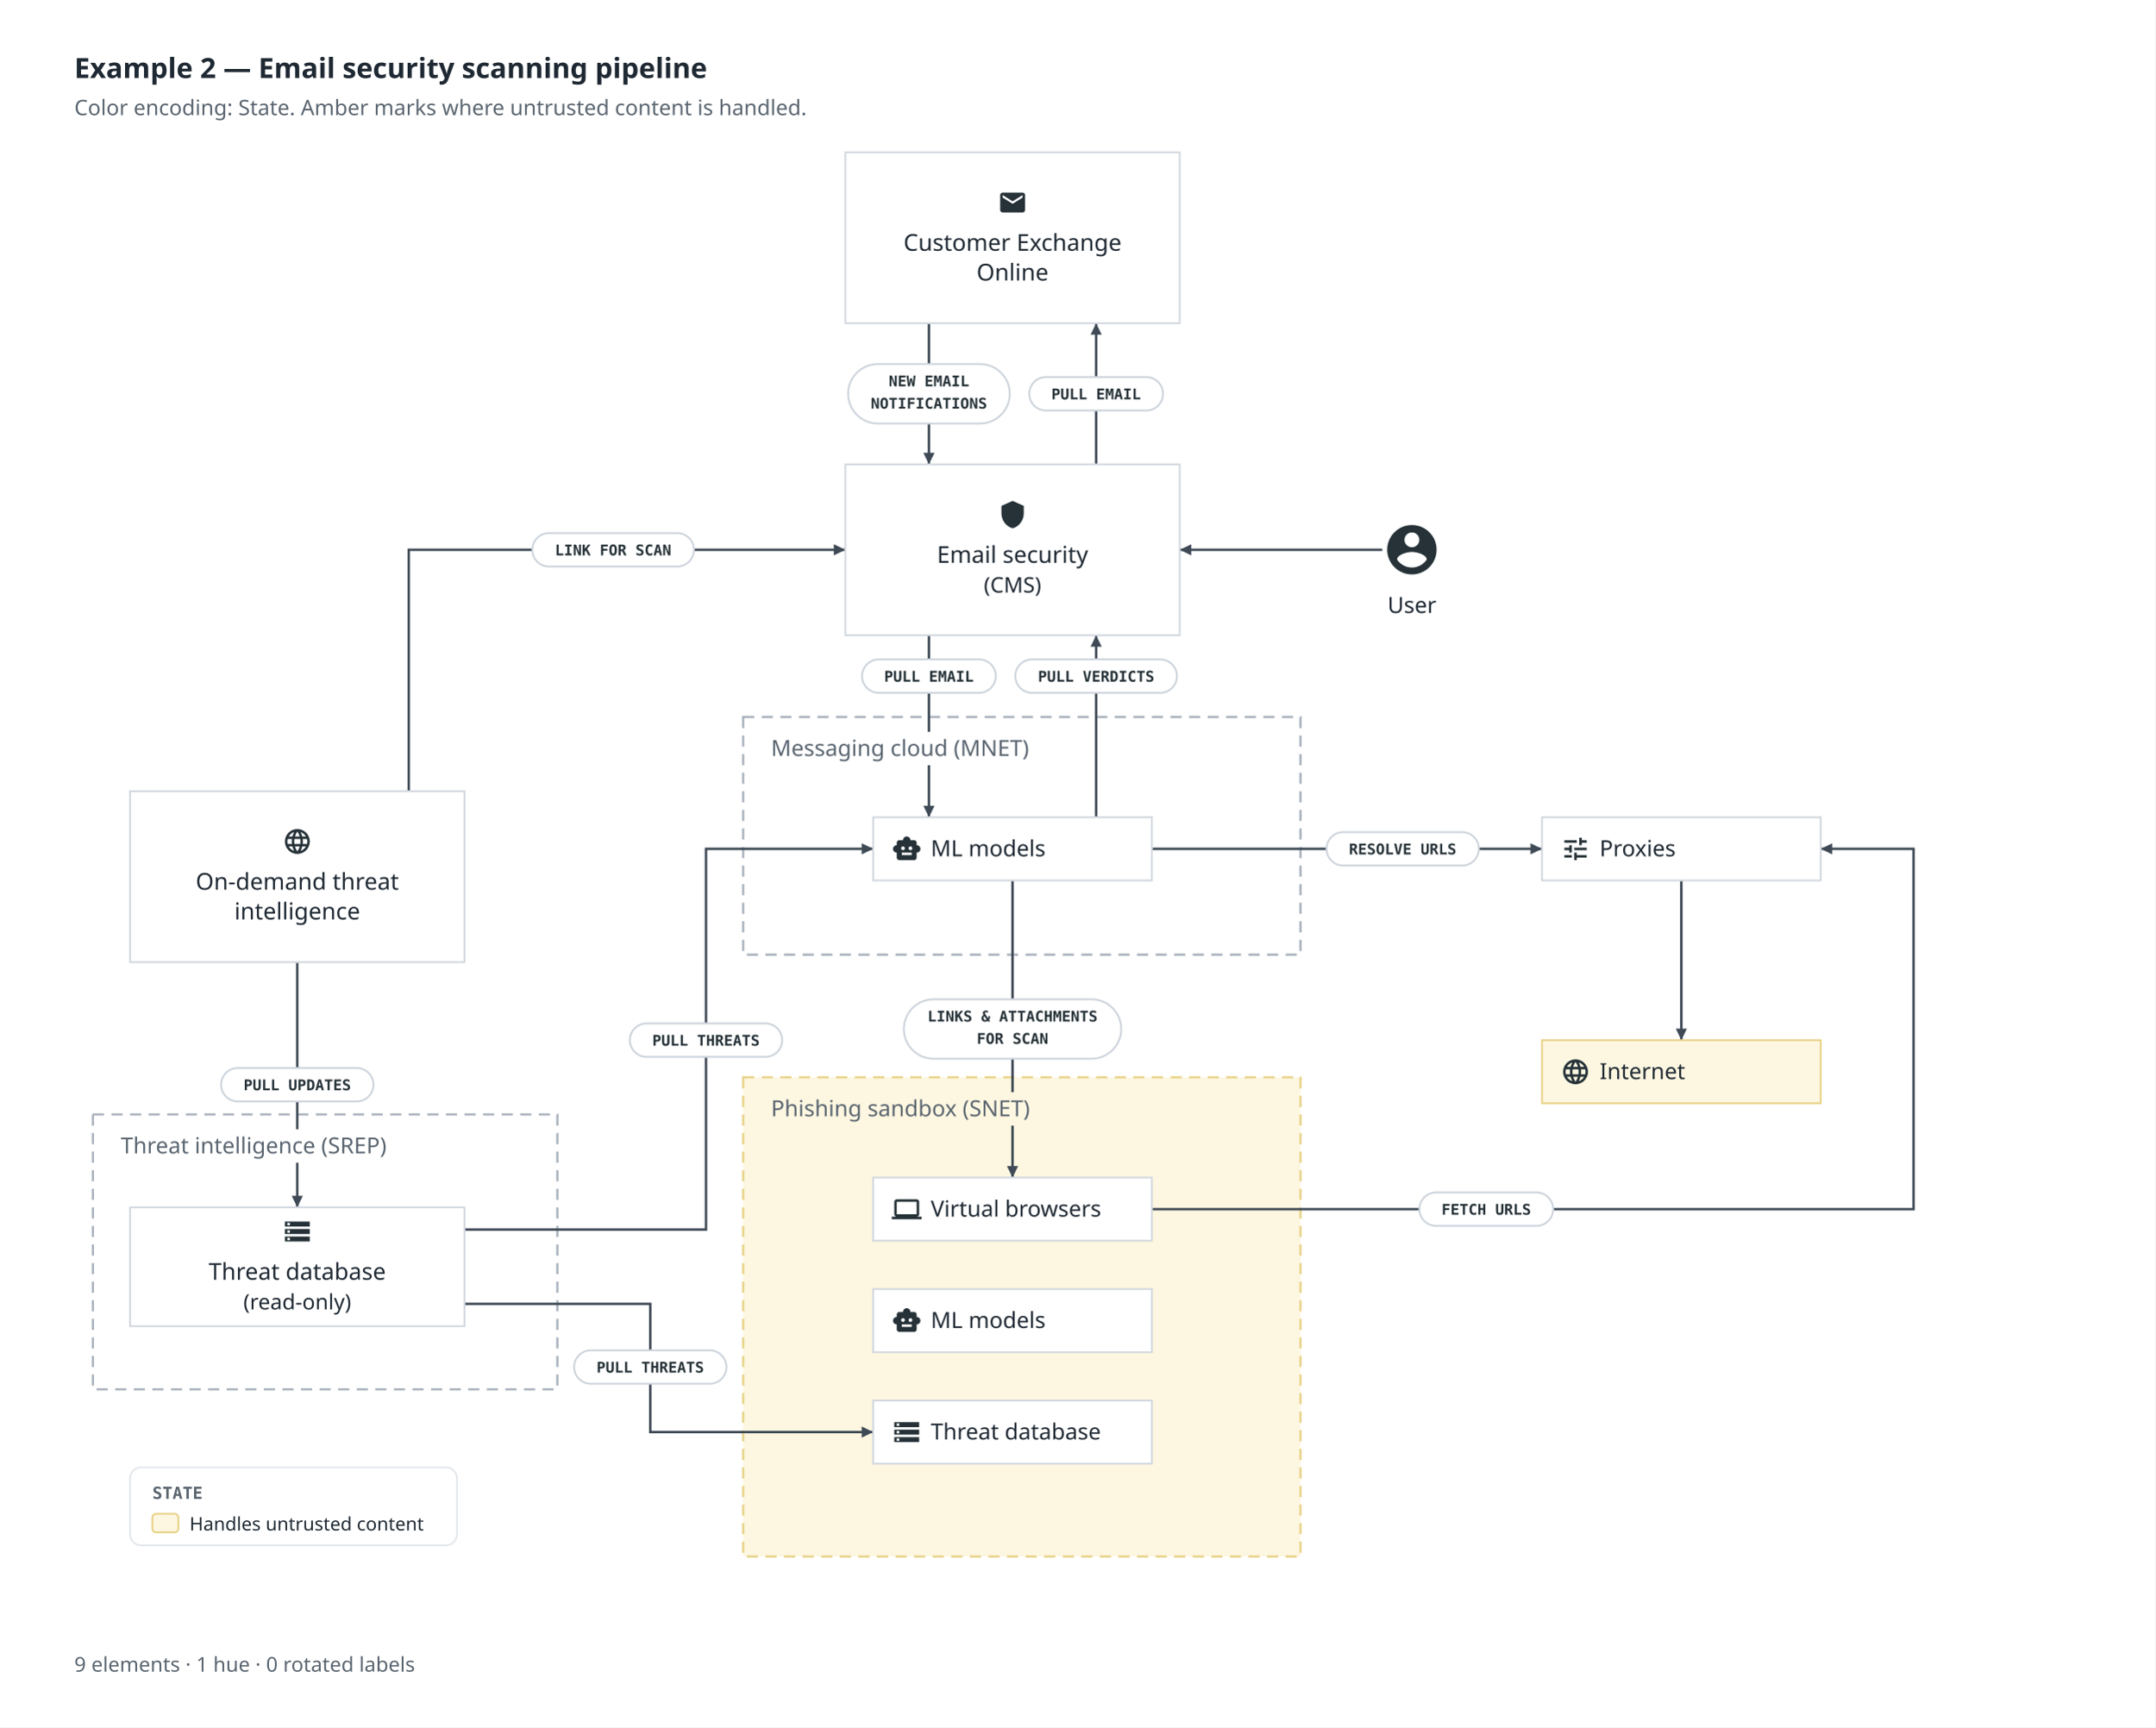
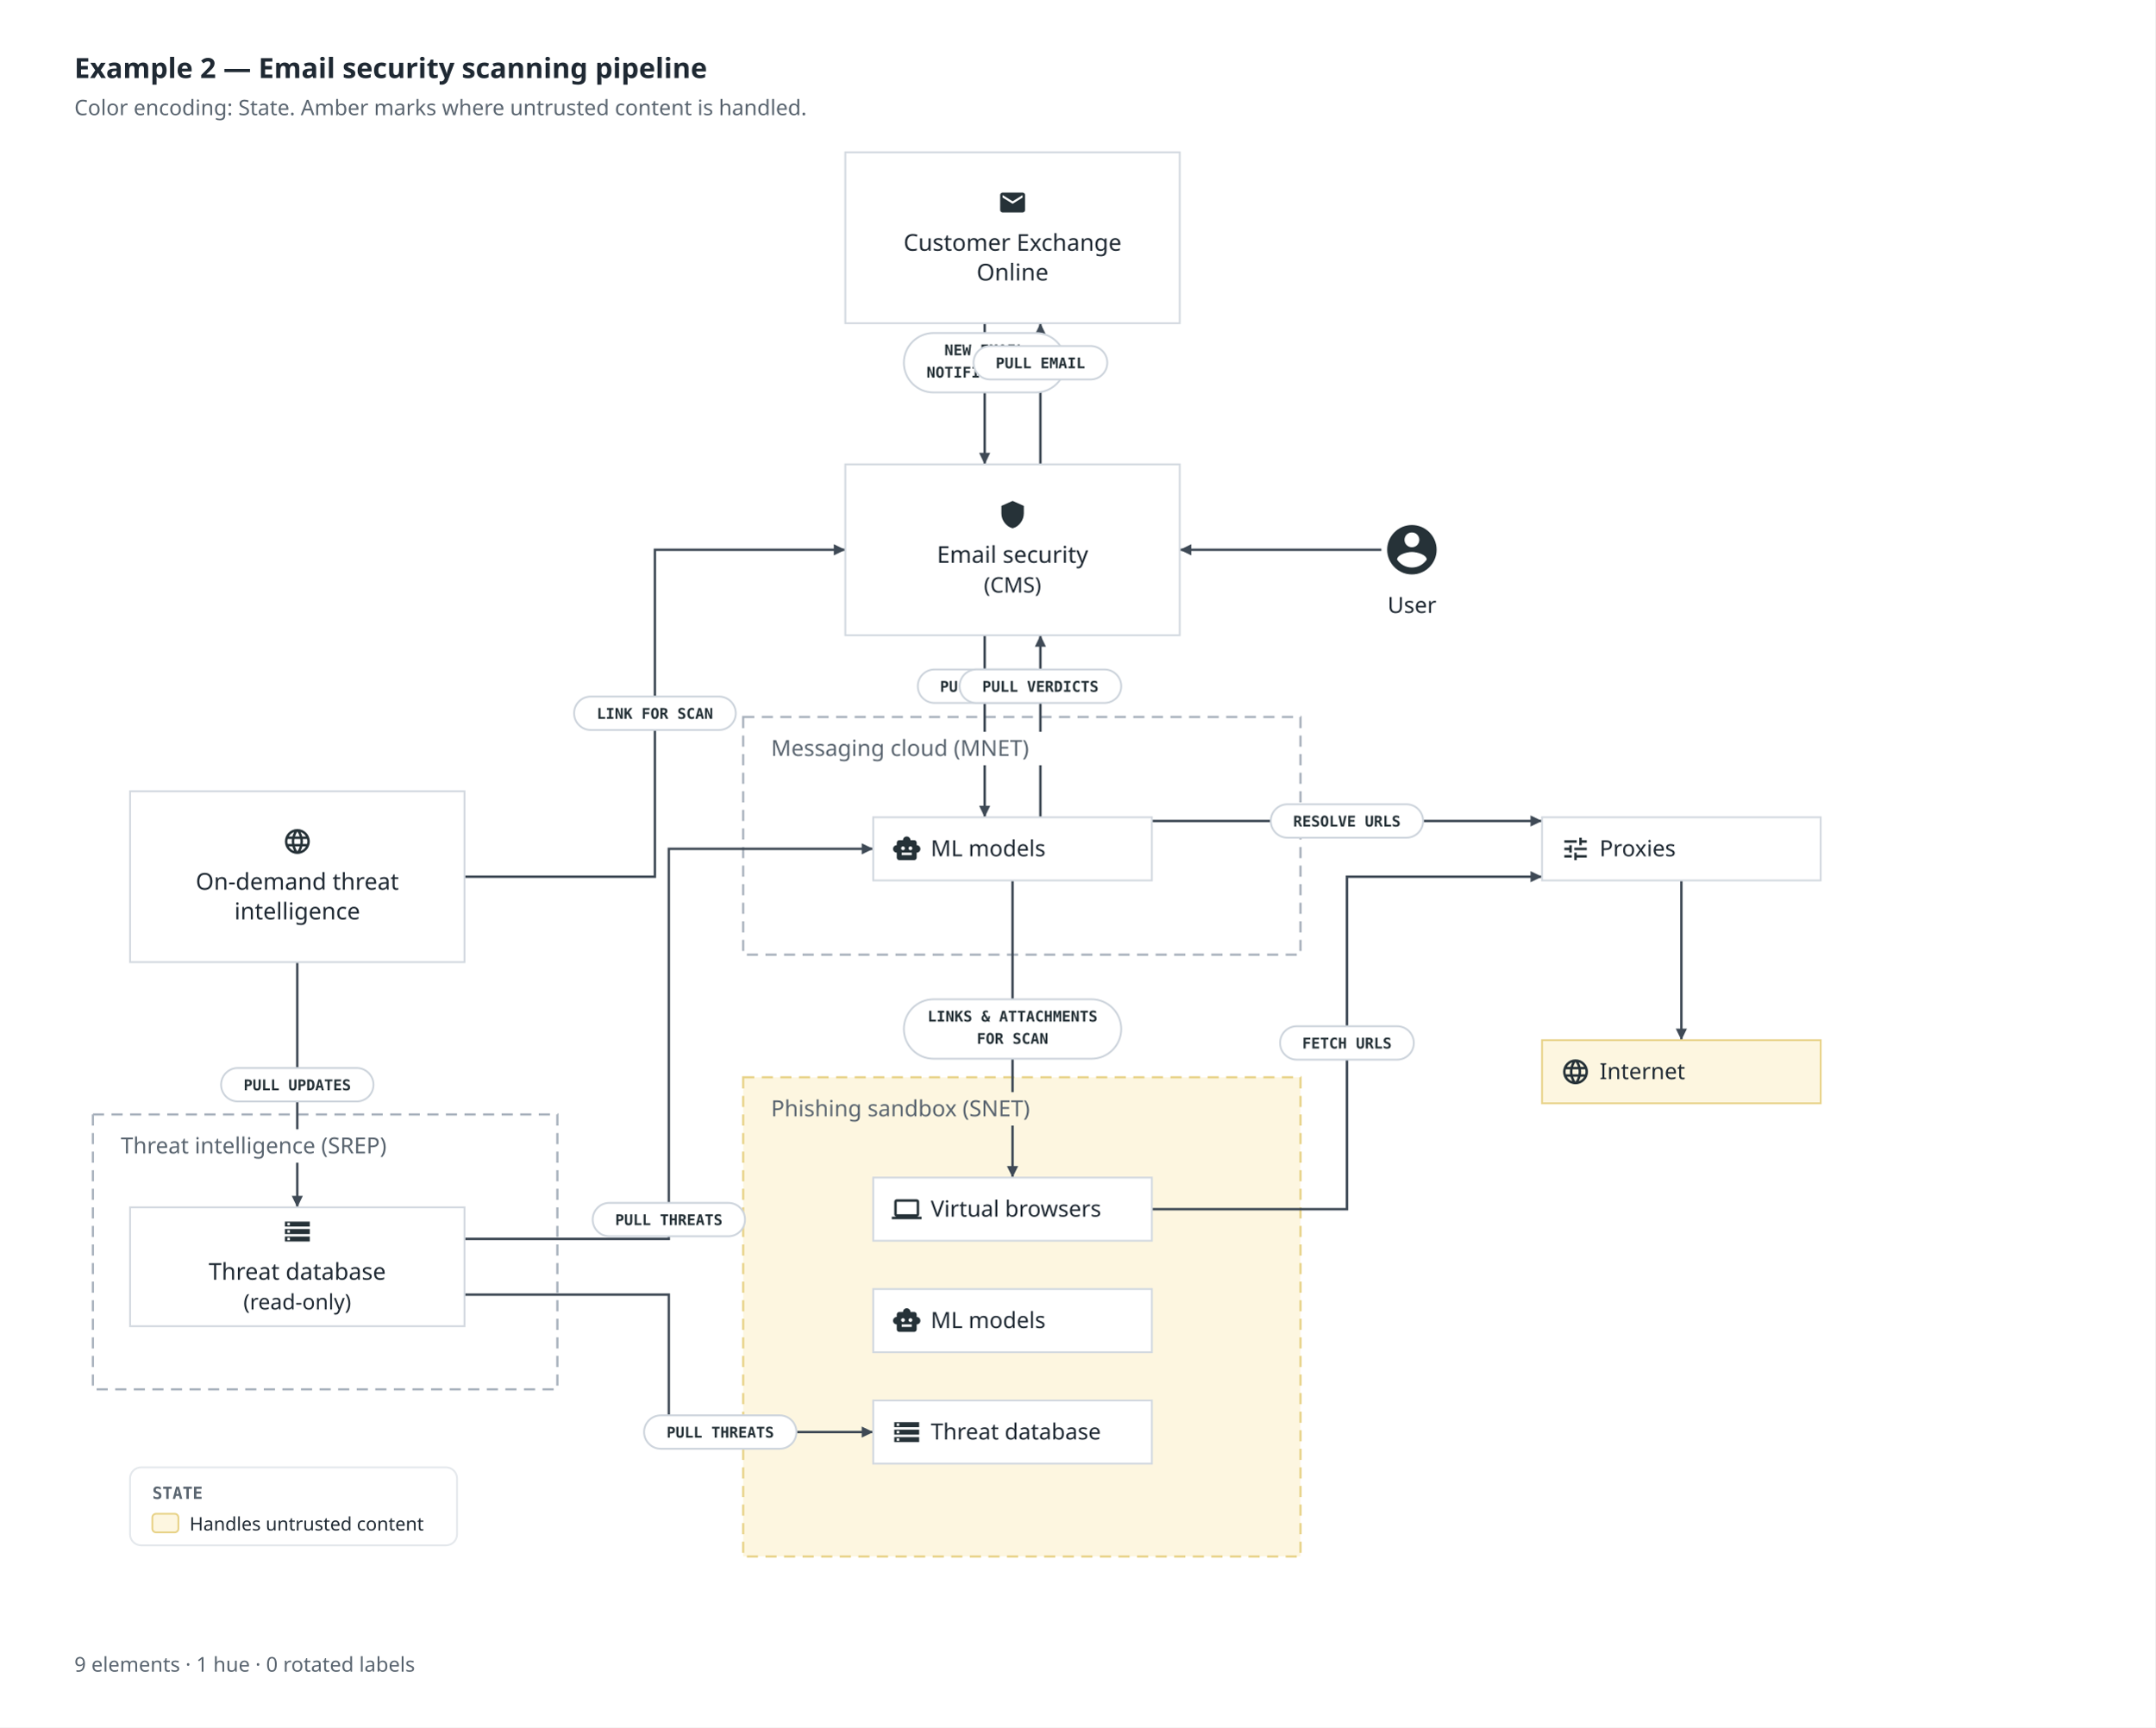
<svg xmlns="http://www.w3.org/2000/svg" width="1160" height="930" viewBox="0 0 1160 930" font-family="'Segoe UI', system-ui, -apple-system, sans-serif">
  <defs>
    <marker id="ar" markerWidth="9" markerHeight="9" refX="6.2" refY="3" orient="auto-start-reverse" markerUnits="userSpaceOnUse">
      <path d="M0,0 L6.2,3 L0,6 Z" fill="#3f4a56" />
    </marker>
    <marker id="ard" markerWidth="9" markerHeight="9" refX="6.2" refY="3" orient="auto-start-reverse" markerUnits="userSpaceOnUse">
      <path d="M0,0 L6.2,3 L0,6 Z" fill="#9aa4b0" />
    </marker>
  </defs>
  <rect width="1160" height="930" fill="#ffffff" />
  <text x="40" y="42" font-size="15" font-weight="600" fill="#1f2933">Example 2 — Email security scanning pipeline</text>
  <text x="40" y="62" font-size="11.5" fill="#5a6570">Color encoding: State. Amber marks where untrusted content is handled.</text>
  <rect x="400" y="386" width="300" height="128" fill="none" stroke="#a9b2bd" stroke-width="1.2" stroke-dasharray="6 4" />
  <rect x="400" y="580" width="300" height="258" fill="#fdf6e0" stroke="#e8d38a" stroke-width="1.2" stroke-dasharray="6 4" />
  <rect x="50" y="600" width="250" height="148" fill="none" stroke="#a9b2bd" stroke-width="1.2" stroke-dasharray="6 4" />
-   <path d="M500,174 L500,250" fill="none" stroke="#3f4a56" stroke-width="1.3" marker-end="url(#ar)" />
-   <path d="M590,250 L590,174" fill="none" stroke="#3f4a56" stroke-width="1.3" marker-end="url(#ar)" />
-   <path d="M744,296 L635,296" fill="none" stroke="#3f4a56" stroke-width="1.3" marker-end="url(#ar)" />
-   <path d="M500,342 L500,440" fill="none" stroke="#3f4a56" stroke-width="1.3" marker-end="url(#ar)" />
-   <path d="M590,440 L590,342" fill="none" stroke="#3f4a56" stroke-width="1.3" marker-end="url(#ar)" />
+   <path d="M530,174 L530,250" fill="none" stroke="#3f4a56" stroke-width="1.3" marker-end="url(#ar)" />
+   <path d="M560,250 L560,174" fill="none" stroke="#3f4a56" stroke-width="1.3" marker-end="url(#ar)" />
+   <path d="M743.52,296 L635,296" fill="none" stroke="#3f4a56" stroke-width="1.3" marker-end="url(#ar)" />
+   <path d="M530,342 L530,440" fill="none" stroke="#3f4a56" stroke-width="1.3" marker-end="url(#ar)" />
+   <path d="M560,440 L560,342" fill="none" stroke="#3f4a56" stroke-width="1.3" marker-end="url(#ar)" />
  <path d="M545,474 L545,634" fill="none" stroke="#3f4a56" stroke-width="1.3" marker-end="url(#ar)" />
  <path d="M160,518 L160,650" fill="none" stroke="#3f4a56" stroke-width="1.3" marker-end="url(#ar)" />
-   <path d="M250,662 L380,662 L380,457 L470,457" fill="none" stroke="#3f4a56" stroke-width="1.3" marker-end="url(#ar)" />
-   <path d="M250,702 L350,702 L350,771 L470,771" fill="none" stroke="#3f4a56" stroke-width="1.3" marker-end="url(#ar)" />
-   <path d="M220,426 L220,296 L455,296" fill="none" stroke="#3f4a56" stroke-width="1.3" marker-end="url(#ar)" />
-   <path d="M620,457 L830,457" fill="none" stroke="#3f4a56" stroke-width="1.3" marker-end="url(#ar)" />
-   <path d="M620,651 L1030,651 L1030,457 L980,457" fill="none" stroke="#3f4a56" stroke-width="1.3" marker-end="url(#ar)" />
+   <path d="M250,667 L360,667 L360,457 L470,457" fill="none" stroke="#3f4a56" stroke-width="1.3" marker-end="url(#ar)" />
+   <path d="M250,697 L360,697 L360,771 L470,771" fill="none" stroke="#3f4a56" stroke-width="1.3" marker-end="url(#ar)" />
+   <path d="M250,472 L352.5,472 L352.5,296 L455,296" fill="none" stroke="#3f4a56" stroke-width="1.3" marker-end="url(#ar)" />
+   <path d="M620,442 L830,442" fill="none" stroke="#3f4a56" stroke-width="1.3" marker-end="url(#ar)" />
+   <path d="M620,651 L725,651 L725,472 L830,472" fill="none" stroke="#3f4a56" stroke-width="1.3" marker-end="url(#ar)" />
  <path d="M905,474 L905,560" fill="none" stroke="#3f4a56" stroke-width="1.3" marker-end="url(#ar)" />
  <rect x="409" y="394" width="152.76" height="18" fill="#ffffff" />
  <text x="415" y="407" font-size="12" fill="#5a6570">Messaging cloud (MNET)</text>
  <rect x="409" y="588" width="151.44" height="18" fill="#fdf6e0" />
  <text x="415" y="601" font-size="12" fill="#5a6570">Phishing sandbox (SNET)</text>
  <rect x="59" y="608" width="156.96" height="18" fill="#ffffff" />
  <text x="65" y="621" font-size="12" fill="#5a6570">Threat intelligence (SREP)</text>
  <rect x="455" y="82" width="180" height="92" fill="#ffffff" stroke="#d3d9e0" />
  <g transform="translate(537,101) scale(0.67)">
    <path d="M20 4H4c-1.1 0-1.99.9-1.99 2L2 18c0 1.1.9 2 2 2h16c1.1 0 2-.9 2-2V6c0-1.1-.9-2-2-2zm0 4l-8 5-8-5V6l8 5 8-5v2z" fill="#263238" />
  </g>
  <text x="545" y="135" text-anchor="middle" font-size="12.5" fill="#1f2933">Customer Exchange</text>
  <text x="545" y="151" text-anchor="middle" font-size="12.5" fill="#1f2933">Online</text>
  <rect x="455" y="250" width="180" height="92" fill="#ffffff" stroke="#d3d9e0" />
  <g transform="translate(537,269) scale(0.67)">
    <path d="M12 1L3 5v6c0 5.55 3.84 10.74 9 12 5.16-1.26 9-6.45 9-12V5l-9-4z" fill="#263238" />
  </g>
  <text x="545" y="303" text-anchor="middle" font-size="12.5" fill="#1f2933">Email security</text>
  <text x="545" y="319" text-anchor="middle" font-size="11.5" fill="#1f2933">(CMS)</text>
  <g transform="translate(744,280) scale(1.33)">
    <path d="M12 2C6.48 2 2 6.48 2 12s4.48 10 10 10 10-4.48 10-10S17.52 2 12 2zm0 3c1.66 0 3 1.34 3 3s-1.34 3-3 3-3-1.34-3-3 1.34-3 3-3zm0 14.2c-2.5 0-4.71-1.28-6-3.22.03-1.99 4-3.08 6-3.08 1.99 0 5.97 1.09 6 3.08-1.29 1.94-3.5 3.22-6 3.22z" fill="#263238" />
  </g>
  <text x="760" y="330" text-anchor="middle" font-size="12" fill="#1f2933">User</text>
  <rect x="470" y="440" width="150" height="34" fill="#ffffff" stroke="#d3d9e0" />
  <g transform="translate(480,449) scale(0.67)">
    <path d="M20 9V7c0-1.1-.9-2-2-2h-3c0-1.66-1.34-3-3-3S9 3.34 9 5H6c-1.1 0-2 .9-2 2v2c-1.66 0-3 1.34-3 3s1.34 3 3 3v4c0 1.1.9 2 2 2h12c1.1 0 2-.9 2-2v-4c1.66 0 3-1.34 3-3s-1.34-3-3-3zM7.5 11.5c0-.83.67-1.5 1.5-1.5s1.5.67 1.5 1.5S9.83 13 9 13s-1.5-.67-1.5-1.5zM16 17H8v-2h8v2zm-1-4c-.83 0-1.5-.67-1.5-1.5S14.17 10 15 10s1.5.67 1.5 1.5S15.83 13 15 13z" fill="#263238" />
  </g>
  <text x="501" y="461" font-size="12" fill="#1f2933">ML models</text>
  <rect x="470" y="634" width="150" height="34" fill="#ffffff" stroke="#d3d9e0" />
  <g transform="translate(480,643) scale(0.67)">
    <path d="M20 18c1.1 0 2-.9 2-2V6c0-1.1-.9-2-2-2H4c-1.1 0-2 .9-2 2v10c0 1.1.9 2 2 2H0v2h24v-2h-4zM4 6h16v10H4V6z" fill="#263238" />
  </g>
  <text x="501" y="655" font-size="12" fill="#1f2933">Virtual browsers</text>
  <rect x="470" y="694" width="150" height="34" fill="#ffffff" stroke="#d3d9e0" />
  <g transform="translate(480,703) scale(0.67)">
    <path d="M20 9V7c0-1.1-.9-2-2-2h-3c0-1.66-1.34-3-3-3S9 3.34 9 5H6c-1.1 0-2 .9-2 2v2c-1.66 0-3 1.34-3 3s1.34 3 3 3v4c0 1.1.9 2 2 2h12c1.1 0 2-.9 2-2v-4c1.66 0 3-1.34 3-3s-1.34-3-3-3zM7.5 11.5c0-.83.67-1.5 1.5-1.5s1.5.67 1.5 1.5S9.83 13 9 13s-1.5-.67-1.5-1.5zM16 17H8v-2h8v2zm-1-4c-.83 0-1.5-.67-1.5-1.5S14.17 10 15 10s1.5.67 1.5 1.5S15.83 13 15 13z" fill="#263238" />
  </g>
  <text x="501" y="715" font-size="12" fill="#1f2933">ML models</text>
  <rect x="470" y="754" width="150" height="34" fill="#ffffff" stroke="#d3d9e0" />
  <g transform="translate(480,763) scale(0.67)">
    <path d="M2 20h20v-4H2v4zm2-3h2v2H4v-2zM2 4v4h20V4H2zm4 3H4V5h2v2zm-4 7h20v-4H2v4zm2-3h2v2H4v-2z" fill="#263238" />
  </g>
  <text x="501" y="775" font-size="12" fill="#1f2933">Threat database</text>
  <rect x="70" y="650" width="180" height="64" fill="#ffffff" stroke="#d3d9e0" />
  <g transform="translate(152,655) scale(0.67)">
    <path d="M2 20h20v-4H2v4zm2-3h2v2H4v-2zM2 4v4h20V4H2zm4 3H4V5h2v2zm-4 7h20v-4H2v4zm2-3h2v2H4v-2z" fill="#263238" />
  </g>
  <text x="160" y="689" text-anchor="middle" font-size="12.5" fill="#1f2933">Threat database</text>
  <text x="160" y="705" text-anchor="middle" font-size="11.5" fill="#1f2933">(read-only)</text>
  <rect x="70" y="426" width="180" height="92" fill="#ffffff" stroke="#d3d9e0" />
  <g transform="translate(152,445) scale(0.67)">
    <path d="M11.99 2C6.47 2 2 6.48 2 12s4.47 10 9.99 10C17.52 22 22 17.52 22 12S17.52 2 11.99 2zm6.93 6h-2.95c-.32-1.25-.78-2.45-1.38-3.56 1.84.63 3.37 1.91 4.33 3.56zM12 4.04c.83 1.2 1.48 2.53 1.91 3.96h-3.82c.43-1.43 1.08-2.76 1.91-3.96zM4.26 14C4.1 13.36 4 12.69 4 12s.1-1.36.26-2h3.38c-.08.66-.14 1.32-.14 2s.06 1.34.14 2H4.26zm.82 2h2.95c.32 1.25.78 2.45 1.38 3.56-1.84-.63-3.37-1.9-4.33-3.56zm2.95-8H5.08c.96-1.66 2.49-2.93 4.33-3.56C8.81 5.55 8.35 6.75 8.03 8zM12 19.96c-.83-1.2-1.48-2.53-1.91-3.96h3.82c-.43 1.43-1.08 2.76-1.91 3.96zM14.34 14H9.66c-.09-.66-.16-1.32-.16-2s.07-1.35.16-2h4.68c.09.65.16 1.32.16 2s-.07 1.34-.16 2zm.25 5.56c.6-1.11 1.06-2.31 1.38-3.56h2.95c-.96 1.65-2.49 2.93-4.33 3.56zM16.36 14c.08-.66.14-1.32.14-2s-.06-1.34-.14-2h3.38c.16.64.26 1.31.26 2s-.1 1.36-.26 2h-3.38z" fill="#263238" />
  </g>
  <text x="160" y="479" text-anchor="middle" font-size="12.5" fill="#1f2933">On-demand threat</text>
  <text x="160" y="495" text-anchor="middle" font-size="12.5" fill="#1f2933">intelligence</text>
  <rect x="830" y="440" width="150" height="34" fill="#ffffff" stroke="#d3d9e0" />
  <g transform="translate(840,449) scale(0.67)">
    <path d="M3 17v2h6v-2H3zM3 5v2h10V5H3zm10 16v-2h8v-2h-8v-2h-2v6h2zM7 9v2H3v2h4v2h2V9H7zm14 4v-2H11v2h10zm-6-4h2V7h4V5h-4V3h-2v6z" fill="#263238" />
  </g>
  <text x="861" y="461" font-size="12" fill="#1f2933">Proxies</text>
  <rect x="830" y="560" width="150" height="34" fill="#fdf6e0" stroke="#e8d38a" />
  <g transform="translate(840,569) scale(0.67)">
    <path d="M11.99 2C6.47 2 2 6.48 2 12s4.47 10 9.99 10C17.52 22 22 17.52 22 12S17.52 2 11.99 2zm6.93 6h-2.95c-.32-1.25-.78-2.45-1.38-3.56 1.84.63 3.37 1.91 4.33 3.56zM12 4.04c.83 1.2 1.48 2.53 1.91 3.96h-3.82c.43-1.43 1.08-2.76 1.91-3.96zM4.26 14C4.1 13.36 4 12.69 4 12s.1-1.36.26-2h3.38c-.08.66-.14 1.32-.14 2s.06 1.34.14 2H4.26zm.82 2h2.95c.32 1.25.78 2.45 1.38 3.56-1.84-.63-3.37-1.9-4.33-3.56zm2.95-8H5.08c.96-1.66 2.49-2.93 4.33-3.56C8.81 5.55 8.35 6.75 8.03 8zM12 19.96c-.83-1.2-1.48-2.53-1.91-3.96h3.82c-.43 1.43-1.08 2.76-1.91 3.96zM14.34 14H9.66c-.09-.66-.16-1.32-.16-2s.07-1.35.16-2h4.68c.09.65.16 1.32.16 2s-.07 1.34-.16 2zm.25 5.56c.6-1.11 1.06-2.31 1.38-3.56h2.95c-.96 1.65-2.49 2.93-4.33 3.56zM16.36 14c.08-.66.14-1.32.14-2s-.06-1.34-.14-2h3.38c.16.64.26 1.31.26 2s-.1 1.36-.26 2h-3.38z" fill="#263238" />
  </g>
  <text x="861" y="581" font-size="12" fill="#1f2933">Internet</text>
-   <rect x="456.5" y="196" width="87" height="32" rx="16" fill="#ffffff" stroke="#cdd4dc" />
-   <text x="500" y="208" font-size="8" font-family="ui-monospace,Menlo,Consolas,monospace" text-anchor="middle" font-weight="700" fill="#263238">NEW EMAIL</text>
-   <text x="500" y="220" font-size="8" font-family="ui-monospace,Menlo,Consolas,monospace" text-anchor="middle" font-weight="700" fill="#263238">NOTIFICATIONS</text>
-   <rect x="554" y="203" width="72" height="18" rx="9" fill="#ffffff" stroke="#cdd4dc" />
-   <text x="590" y="215" font-size="8" font-family="ui-monospace,Menlo,Consolas,monospace" text-anchor="middle" font-weight="700" fill="#263238">PULL EMAIL</text>
-   <rect x="464" y="355" width="72" height="18" rx="9" fill="#ffffff" stroke="#cdd4dc" />
-   <text x="500" y="367" font-size="8" font-family="ui-monospace,Menlo,Consolas,monospace" text-anchor="middle" font-weight="700" fill="#263238">PULL EMAIL</text>
-   <rect x="546.5" y="355" width="87" height="18" rx="9" fill="#ffffff" stroke="#cdd4dc" />
-   <text x="590" y="367" font-size="8" font-family="ui-monospace,Menlo,Consolas,monospace" text-anchor="middle" font-weight="700" fill="#263238">PULL VERDICTS</text>
+   <rect x="486.5" y="179.28" width="87" height="32" rx="16" fill="#ffffff" stroke="#cdd4dc" />
+   <text x="530" y="191.28" font-size="8" font-family="ui-monospace,Menlo,Consolas,monospace" text-anchor="middle" font-weight="700" fill="#263238">NEW EMAIL</text>
+   <text x="530" y="203.28" font-size="8" font-family="ui-monospace,Menlo,Consolas,monospace" text-anchor="middle" font-weight="700" fill="#263238">NOTIFICATIONS</text>
+   <rect x="524" y="186.28" width="72" height="18" rx="9" fill="#ffffff" stroke="#cdd4dc" />
+   <text x="560" y="198.28" font-size="8" font-family="ui-monospace,Menlo,Consolas,monospace" text-anchor="middle" font-weight="700" fill="#263238">PULL EMAIL</text>
+   <rect x="494" y="360.44" width="72" height="18" rx="9" fill="#ffffff" stroke="#cdd4dc" />
+   <text x="530" y="372.44" font-size="8" font-family="ui-monospace,Menlo,Consolas,monospace" text-anchor="middle" font-weight="700" fill="#263238">PULL EMAIL</text>
+   <rect x="516.5" y="360.44" width="87" height="18" rx="9" fill="#ffffff" stroke="#cdd4dc" />
+   <text x="560" y="372.44" font-size="8" font-family="ui-monospace,Menlo,Consolas,monospace" text-anchor="middle" font-weight="700" fill="#263238">PULL VERDICTS</text>
  <rect x="486.5" y="538" width="117" height="32" rx="16" fill="#ffffff" stroke="#cdd4dc" />
  <text x="545" y="550" font-size="8" font-family="ui-monospace,Menlo,Consolas,monospace" text-anchor="middle" font-weight="700" fill="#263238">LINKS &amp; ATTACHMENTS</text>
  <text x="545" y="562" font-size="8" font-family="ui-monospace,Menlo,Consolas,monospace" text-anchor="middle" font-weight="700" fill="#263238">FOR SCAN</text>
  <rect x="119" y="575" width="82" height="18" rx="9" fill="#ffffff" stroke="#cdd4dc" />
  <text x="160" y="587" font-size="8" font-family="ui-monospace,Menlo,Consolas,monospace" text-anchor="middle" font-weight="700" fill="#263238">PULL UPDATES</text>
-   <rect x="339" y="551" width="82" height="18" rx="9" fill="#ffffff" stroke="#cdd4dc" />
-   <text x="380" y="563" font-size="8" font-family="ui-monospace,Menlo,Consolas,monospace" text-anchor="middle" font-weight="700" fill="#263238">PULL THREATS</text>
-   <rect x="309" y="727" width="82" height="18" rx="9" fill="#ffffff" stroke="#cdd4dc" />
-   <text x="350" y="739" font-size="8" font-family="ui-monospace,Menlo,Consolas,monospace" text-anchor="middle" font-weight="700" fill="#263238">PULL THREATS</text>
-   <rect x="286.5" y="287" width="87" height="18" rx="9" fill="#ffffff" stroke="#cdd4dc" />
-   <text x="330" y="299" font-size="8" font-family="ui-monospace,Menlo,Consolas,monospace" text-anchor="middle" font-weight="700" fill="#263238">LINK FOR SCAN</text>
-   <rect x="714" y="448" width="82" height="18" rx="9" fill="#ffffff" stroke="#cdd4dc" />
-   <text x="755" y="460" font-size="8" font-family="ui-monospace,Menlo,Consolas,monospace" text-anchor="middle" font-weight="700" fill="#263238">RESOLVE URLS</text>
-   <rect x="764" y="642" width="72" height="18" rx="9" fill="#ffffff" stroke="#cdd4dc" />
-   <text x="800" y="654" font-size="8" font-family="ui-monospace,Menlo,Consolas,monospace" text-anchor="middle" font-weight="700" fill="#263238">FETCH URLS</text>
+   <rect x="319" y="647.6" width="82" height="18" rx="9" fill="#ffffff" stroke="#cdd4dc" />
+   <text x="360" y="659.6" font-size="8" font-family="ui-monospace,Menlo,Consolas,monospace" text-anchor="middle" font-weight="700" fill="#263238">PULL THREATS</text>
+   <rect x="346.68" y="762" width="82" height="18" rx="9" fill="#ffffff" stroke="#cdd4dc" />
+   <text x="387.68" y="774" font-size="8" font-family="ui-monospace,Menlo,Consolas,monospace" text-anchor="middle" font-weight="700" fill="#263238">PULL THREATS</text>
+   <rect x="309" y="375" width="87" height="18" rx="9" fill="#ffffff" stroke="#cdd4dc" />
+   <text x="352.5" y="387" font-size="8" font-family="ui-monospace,Menlo,Consolas,monospace" text-anchor="middle" font-weight="700" fill="#263238">LINK FOR SCAN</text>
+   <rect x="684" y="433" width="82" height="18" rx="9" fill="#ffffff" stroke="#cdd4dc" />
+   <text x="725" y="445" font-size="8" font-family="ui-monospace,Menlo,Consolas,monospace" text-anchor="middle" font-weight="700" fill="#263238">RESOLVE URLS</text>
+   <rect x="689" y="552.5" width="72" height="18" rx="9" fill="#ffffff" stroke="#cdd4dc" />
+   <text x="725" y="564.5" font-size="8" font-family="ui-monospace,Menlo,Consolas,monospace" text-anchor="middle" font-weight="700" fill="#263238">FETCH URLS</text>
  <rect x="70" y="790" width="176" height="42" rx="6" fill="#ffffff" stroke="#e4e8ec" />
  <text x="82" y="807" font-size="9" font-weight="700" font-family="ui-monospace,Menlo,Consolas,monospace" fill="#5a6570">STATE</text>
  <rect x="82" y="815" width="14" height="10" rx="2" fill="#fdf6e0" stroke="#e8d38a" />
  <text x="102" y="824" font-size="10" fill="#1f2933">Handles untrusted content</text>
  <text x="40" y="900" font-size="11" fill="#5a6570">9 elements · 1 hue · 0 rotated labels</text>
</svg>
